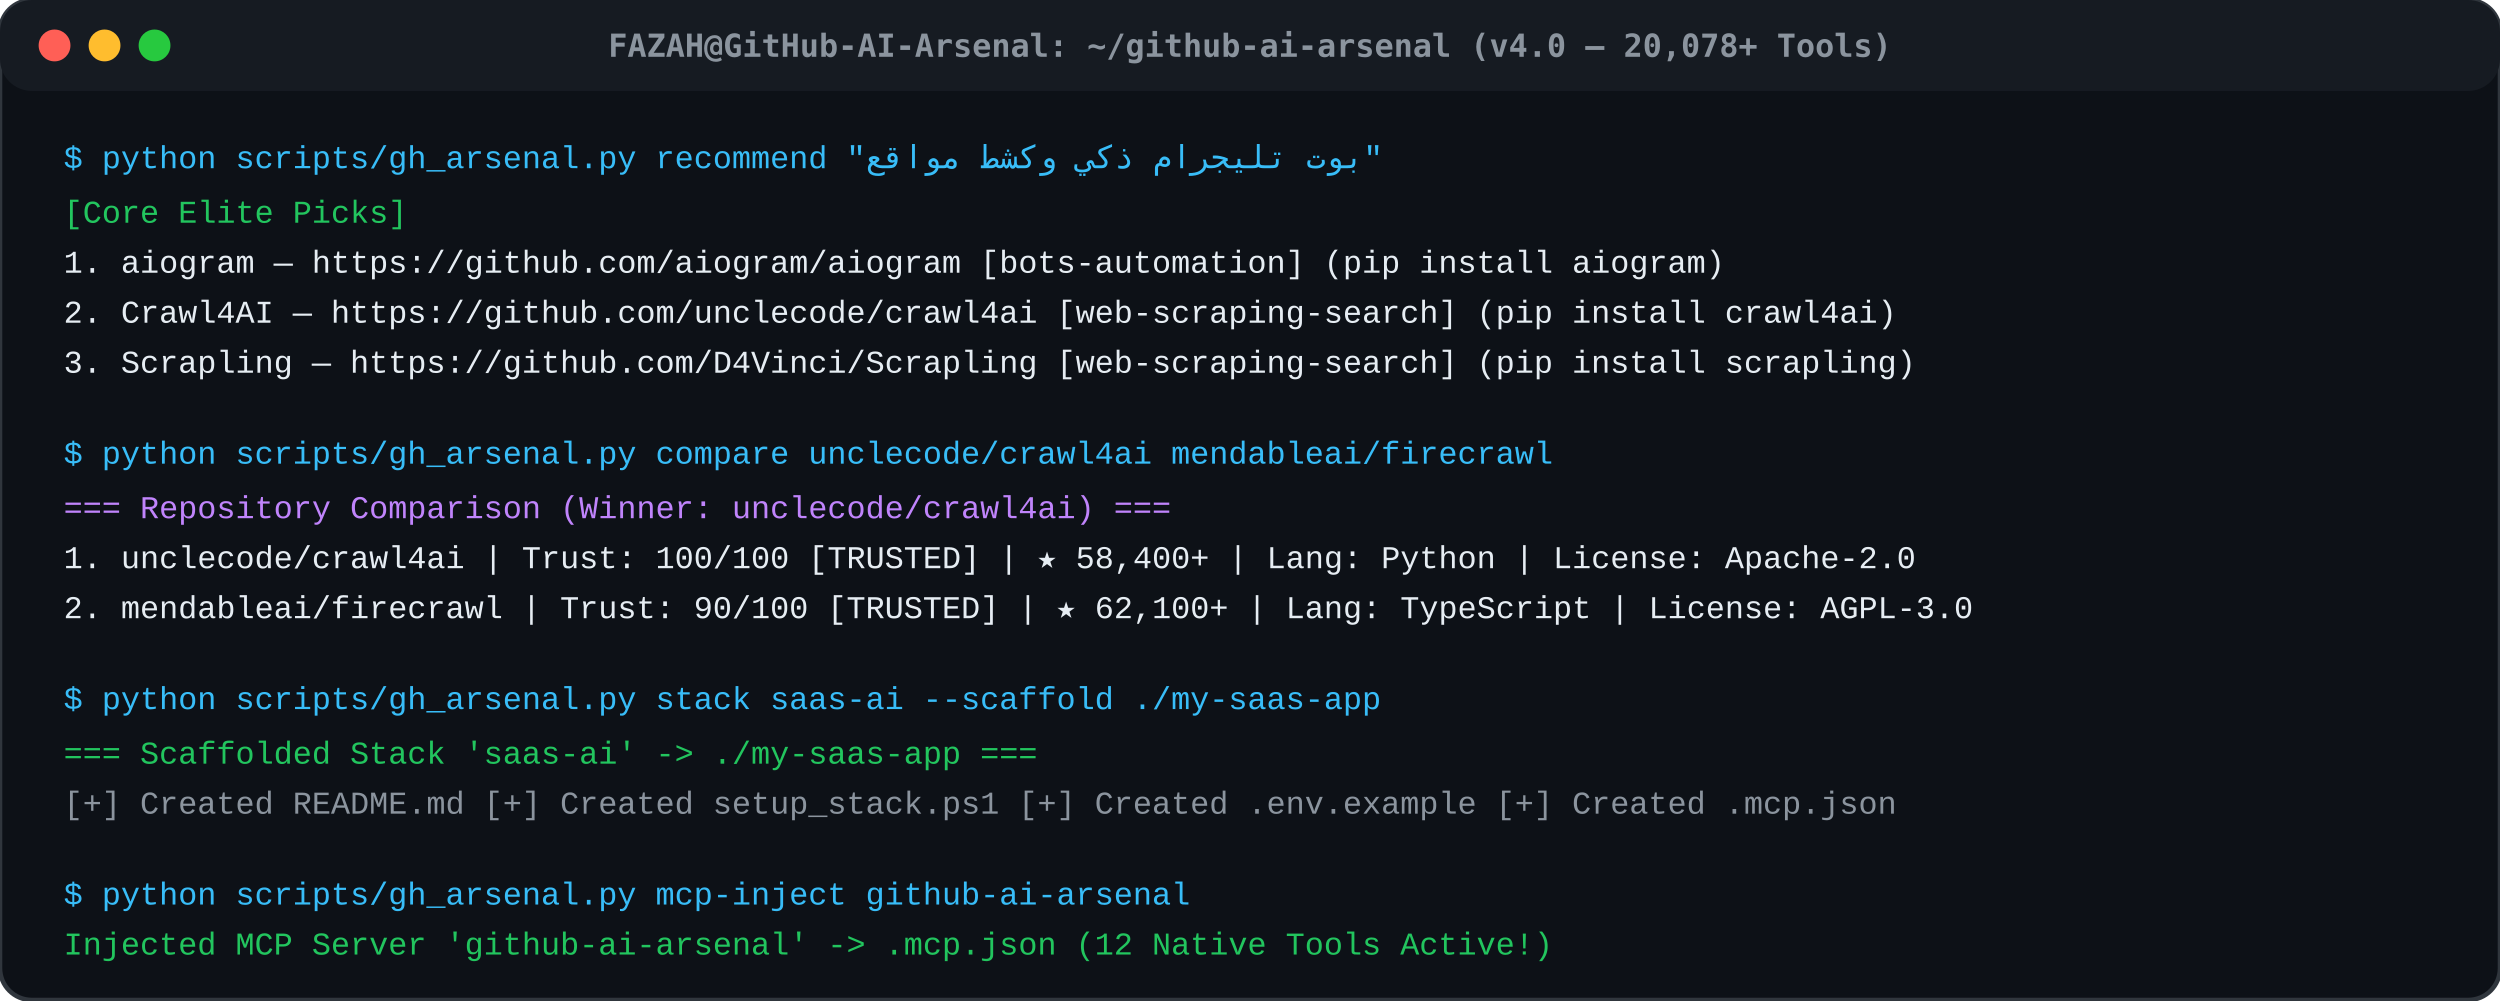
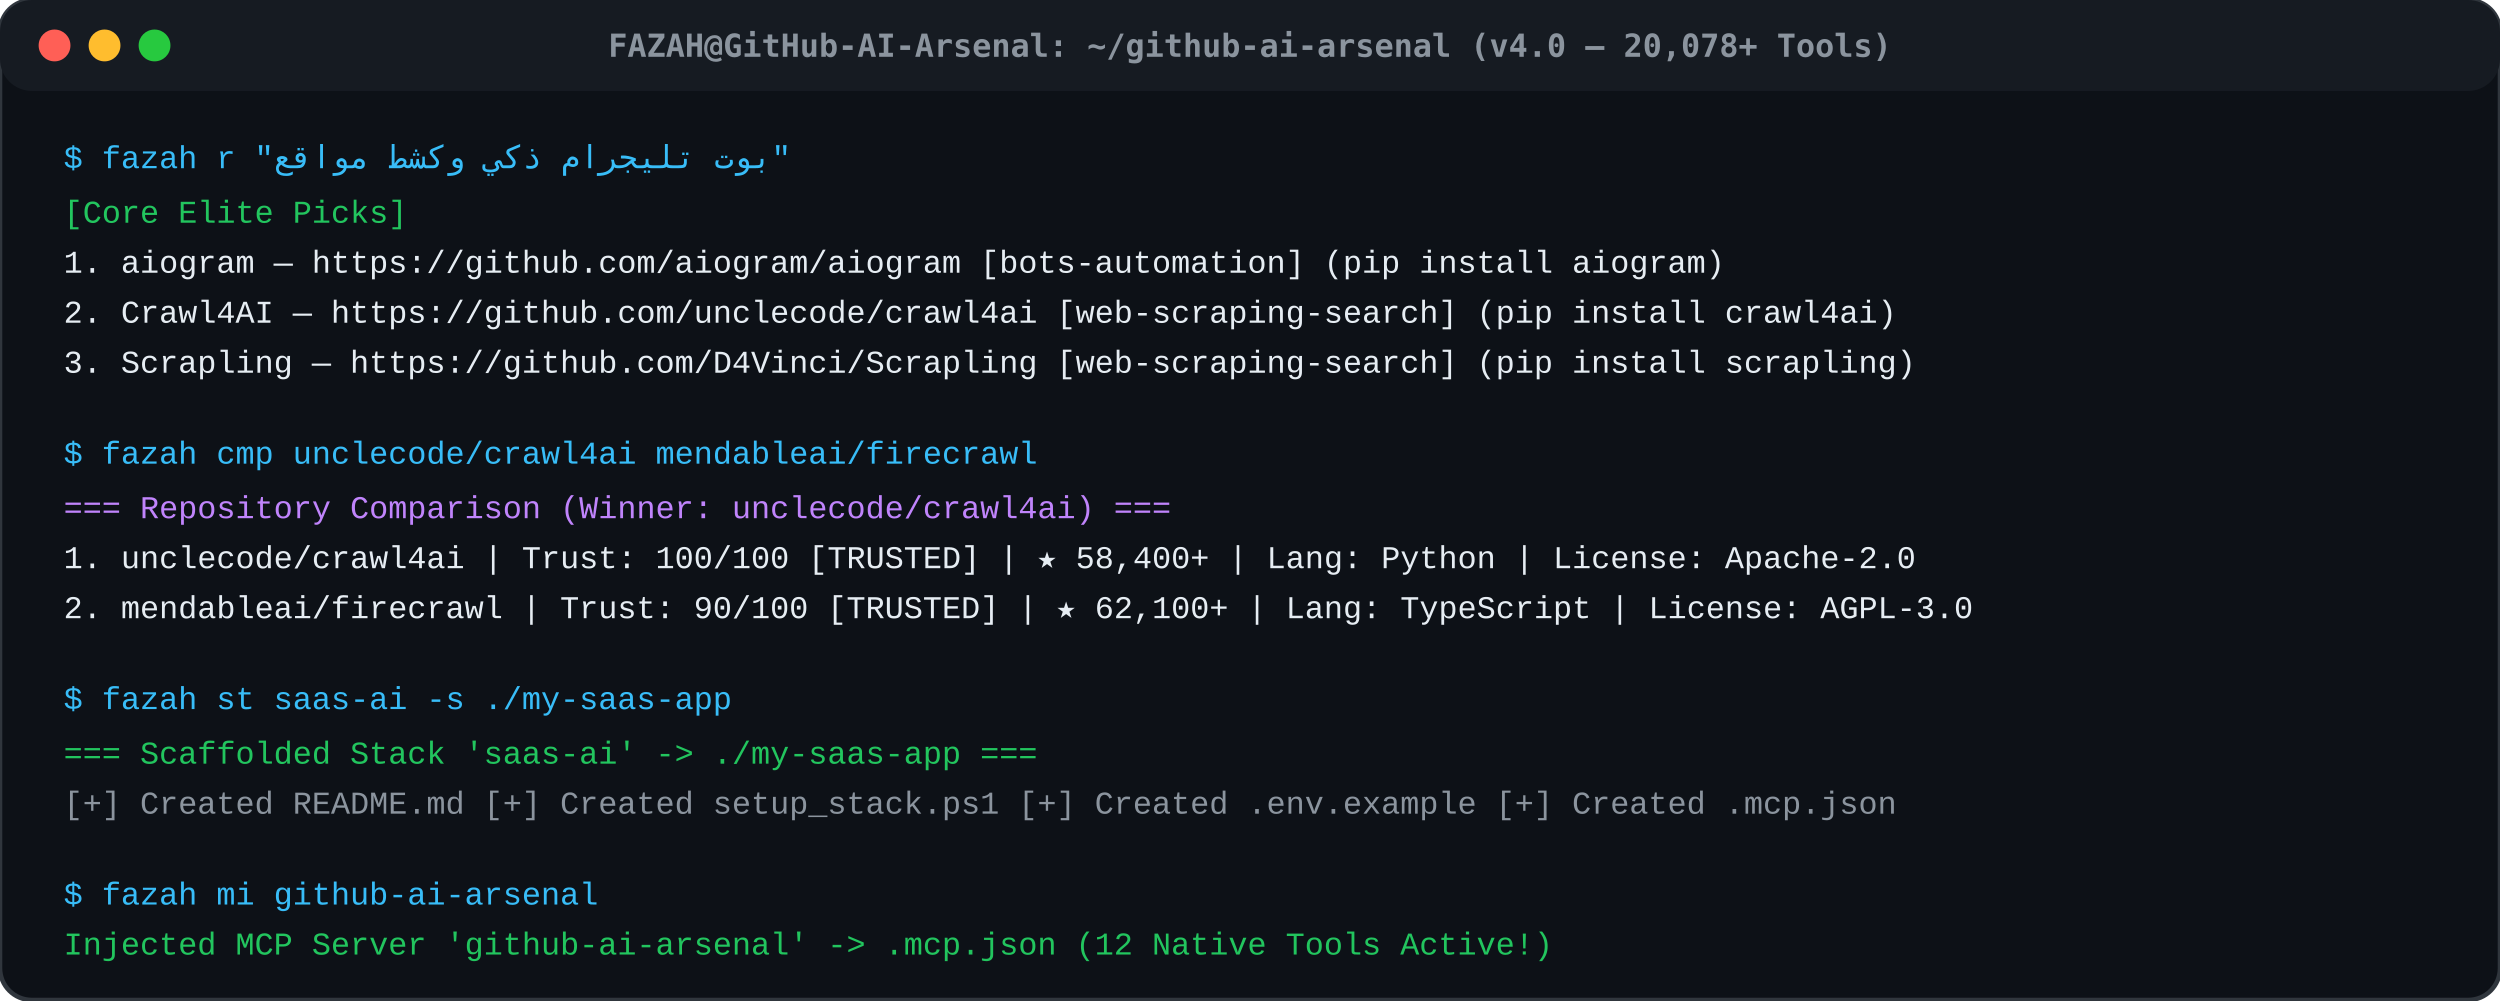
<svg xmlns="http://www.w3.org/2000/svg" viewBox="0 0 1100 440" width="100%" height="100%">
  <rect width="1100" height="440" rx="14" fill="#0d1117" stroke="#30363d" stroke-width="2" />
  <rect width="1100" height="40" rx="14" fill="#161b22" />
  <circle cx="24" cy="20" r="7" fill="#ff5f56" />
  <circle cx="46" cy="20" r="7" fill="#ffbd2e" />
  <circle cx="68" cy="20" r="7" fill="#27c93f" />
  <text x="550" y="25" text-anchor="middle" fill="#8b949e" font-family="Consolas, monospace" font-size="14" font-weight="600">
    FAZAH@GitHub-AI-Arsenal: ~/github-ai-arsenal (v4.0 — 20,078+ Tools)
  </text>
  <g font-family="Consolas, 'Courier New', monospace" font-size="14">
-     <text x="28" y="74" fill="#38bdf8">$ python scripts/gh_arsenal.py recommend "بوت تليجرام ذكي وكشط مواقع"</text>
+     <text x="28" y="74" fill="#38bdf8">$ fazah r "بوت تليجرام ذكي وكشط مواقع"</text>
    <text x="28" y="98" fill="#22c55e">[Core Elite Picks]</text>
    <text x="28" y="120" fill="#e6edf3">1. aiogram — https://github.com/aiogram/aiogram [bots-automation]  (pip install aiogram)</text>
    <text x="28" y="142" fill="#e6edf3">2. Crawl4AI — https://github.com/unclecode/crawl4ai [web-scraping-search]  (pip install crawl4ai)</text>
    <text x="28" y="164" fill="#e6edf3">3. Scrapling — https://github.com/D4Vinci/Scrapling [web-scraping-search]  (pip install scrapling)</text>
-     <text x="28" y="204" fill="#38bdf8">$ python scripts/gh_arsenal.py compare unclecode/crawl4ai mendableai/firecrawl</text>
+     <text x="28" y="204" fill="#38bdf8">$ fazah cmp unclecode/crawl4ai mendableai/firecrawl</text>
    <text x="28" y="228" fill="#c084fc">=== Repository Comparison (Winner: unclecode/crawl4ai) ===</text>
    <text x="28" y="250" fill="#e6edf3">1. unclecode/crawl4ai       | Trust: 100/100 [TRUSTED] | ★ 58,400+ | Lang: Python     | License: Apache-2.0</text>
    <text x="28" y="272" fill="#e6edf3">2. mendableai/firecrawl     | Trust:  90/100 [TRUSTED] | ★ 62,100+ | Lang: TypeScript | License: AGPL-3.0</text>
-     <text x="28" y="312" fill="#38bdf8">$ python scripts/gh_arsenal.py stack saas-ai --scaffold ./my-saas-app</text>
+     <text x="28" y="312" fill="#38bdf8">$ fazah st saas-ai -s ./my-saas-app</text>
    <text x="28" y="336" fill="#22c55e">=== Scaffolded Stack 'saas-ai' -&gt; ./my-saas-app ===</text>
    <text x="28" y="358" fill="#8b949e">  [+] Created README.md  [+] Created setup_stack.ps1  [+] Created .env.example  [+] Created .mcp.json</text>
-     <text x="28" y="398" fill="#38bdf8">$ python scripts/gh_arsenal.py mcp-inject github-ai-arsenal</text>
+     <text x="28" y="398" fill="#38bdf8">$ fazah mi github-ai-arsenal</text>
    <text x="28" y="420" fill="#22c55e">Injected MCP Server 'github-ai-arsenal' -&gt; .mcp.json (12 Native Tools Active!)</text>
  </g>
</svg>
